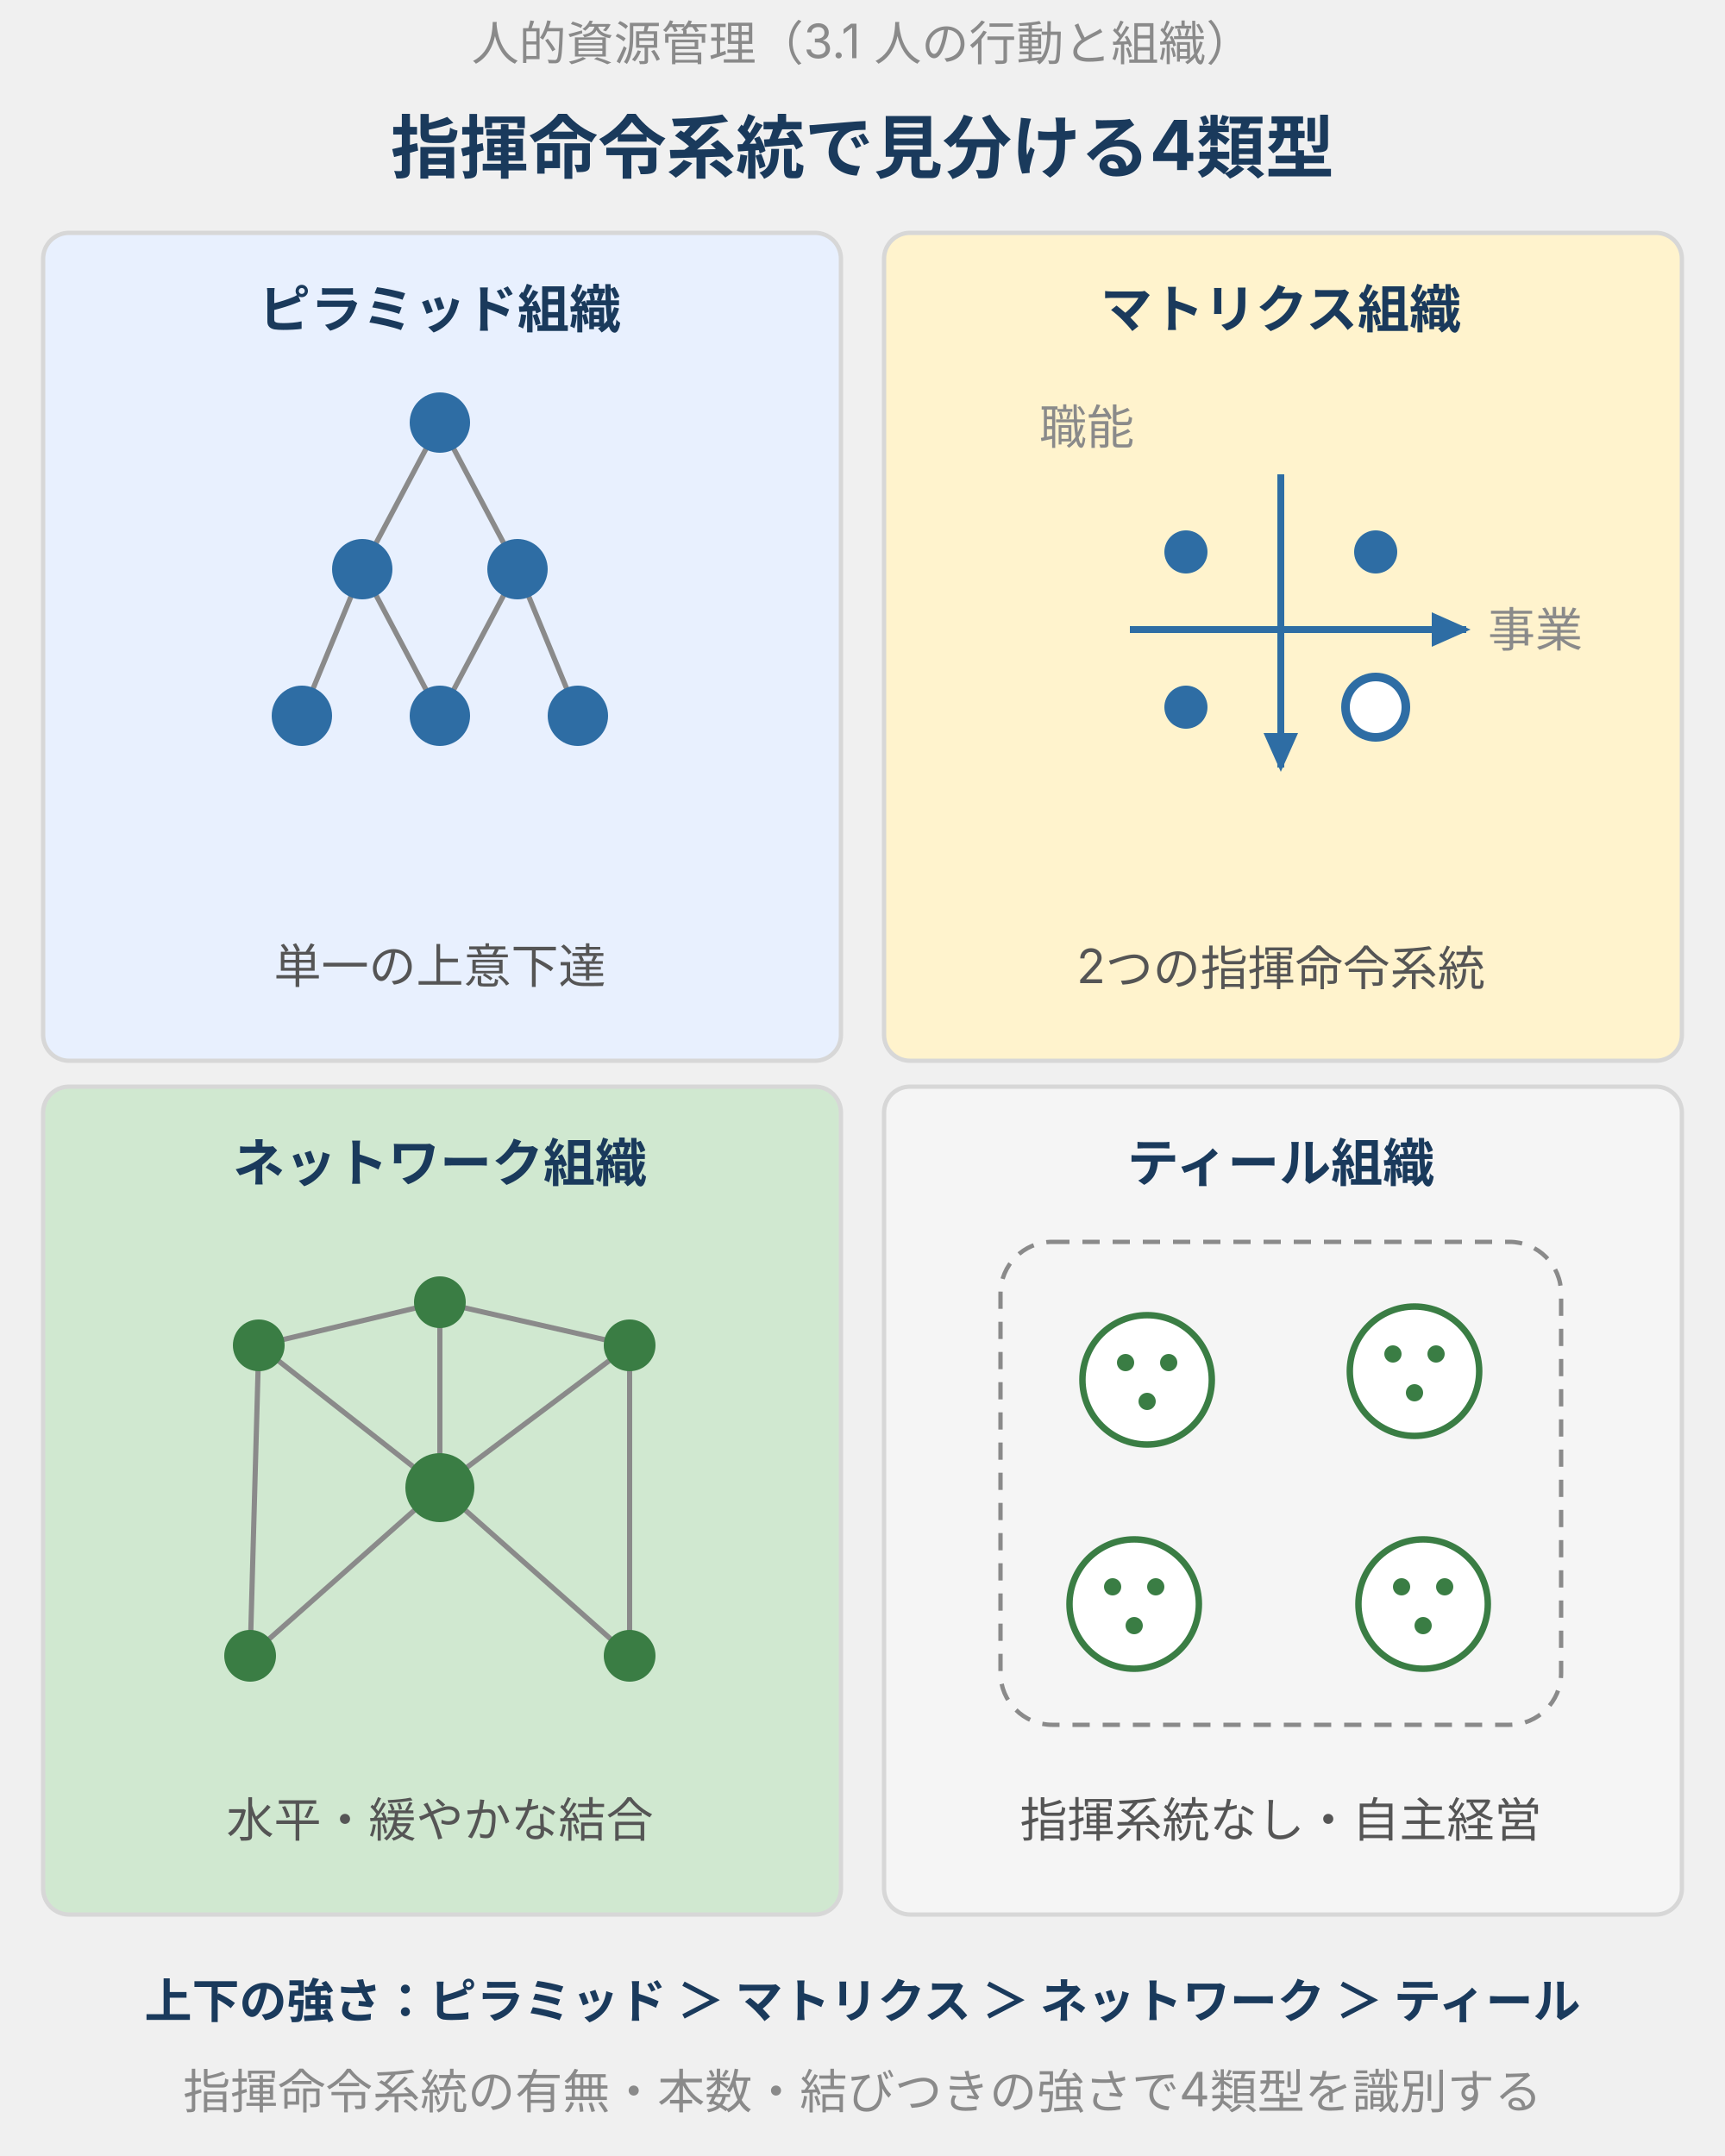
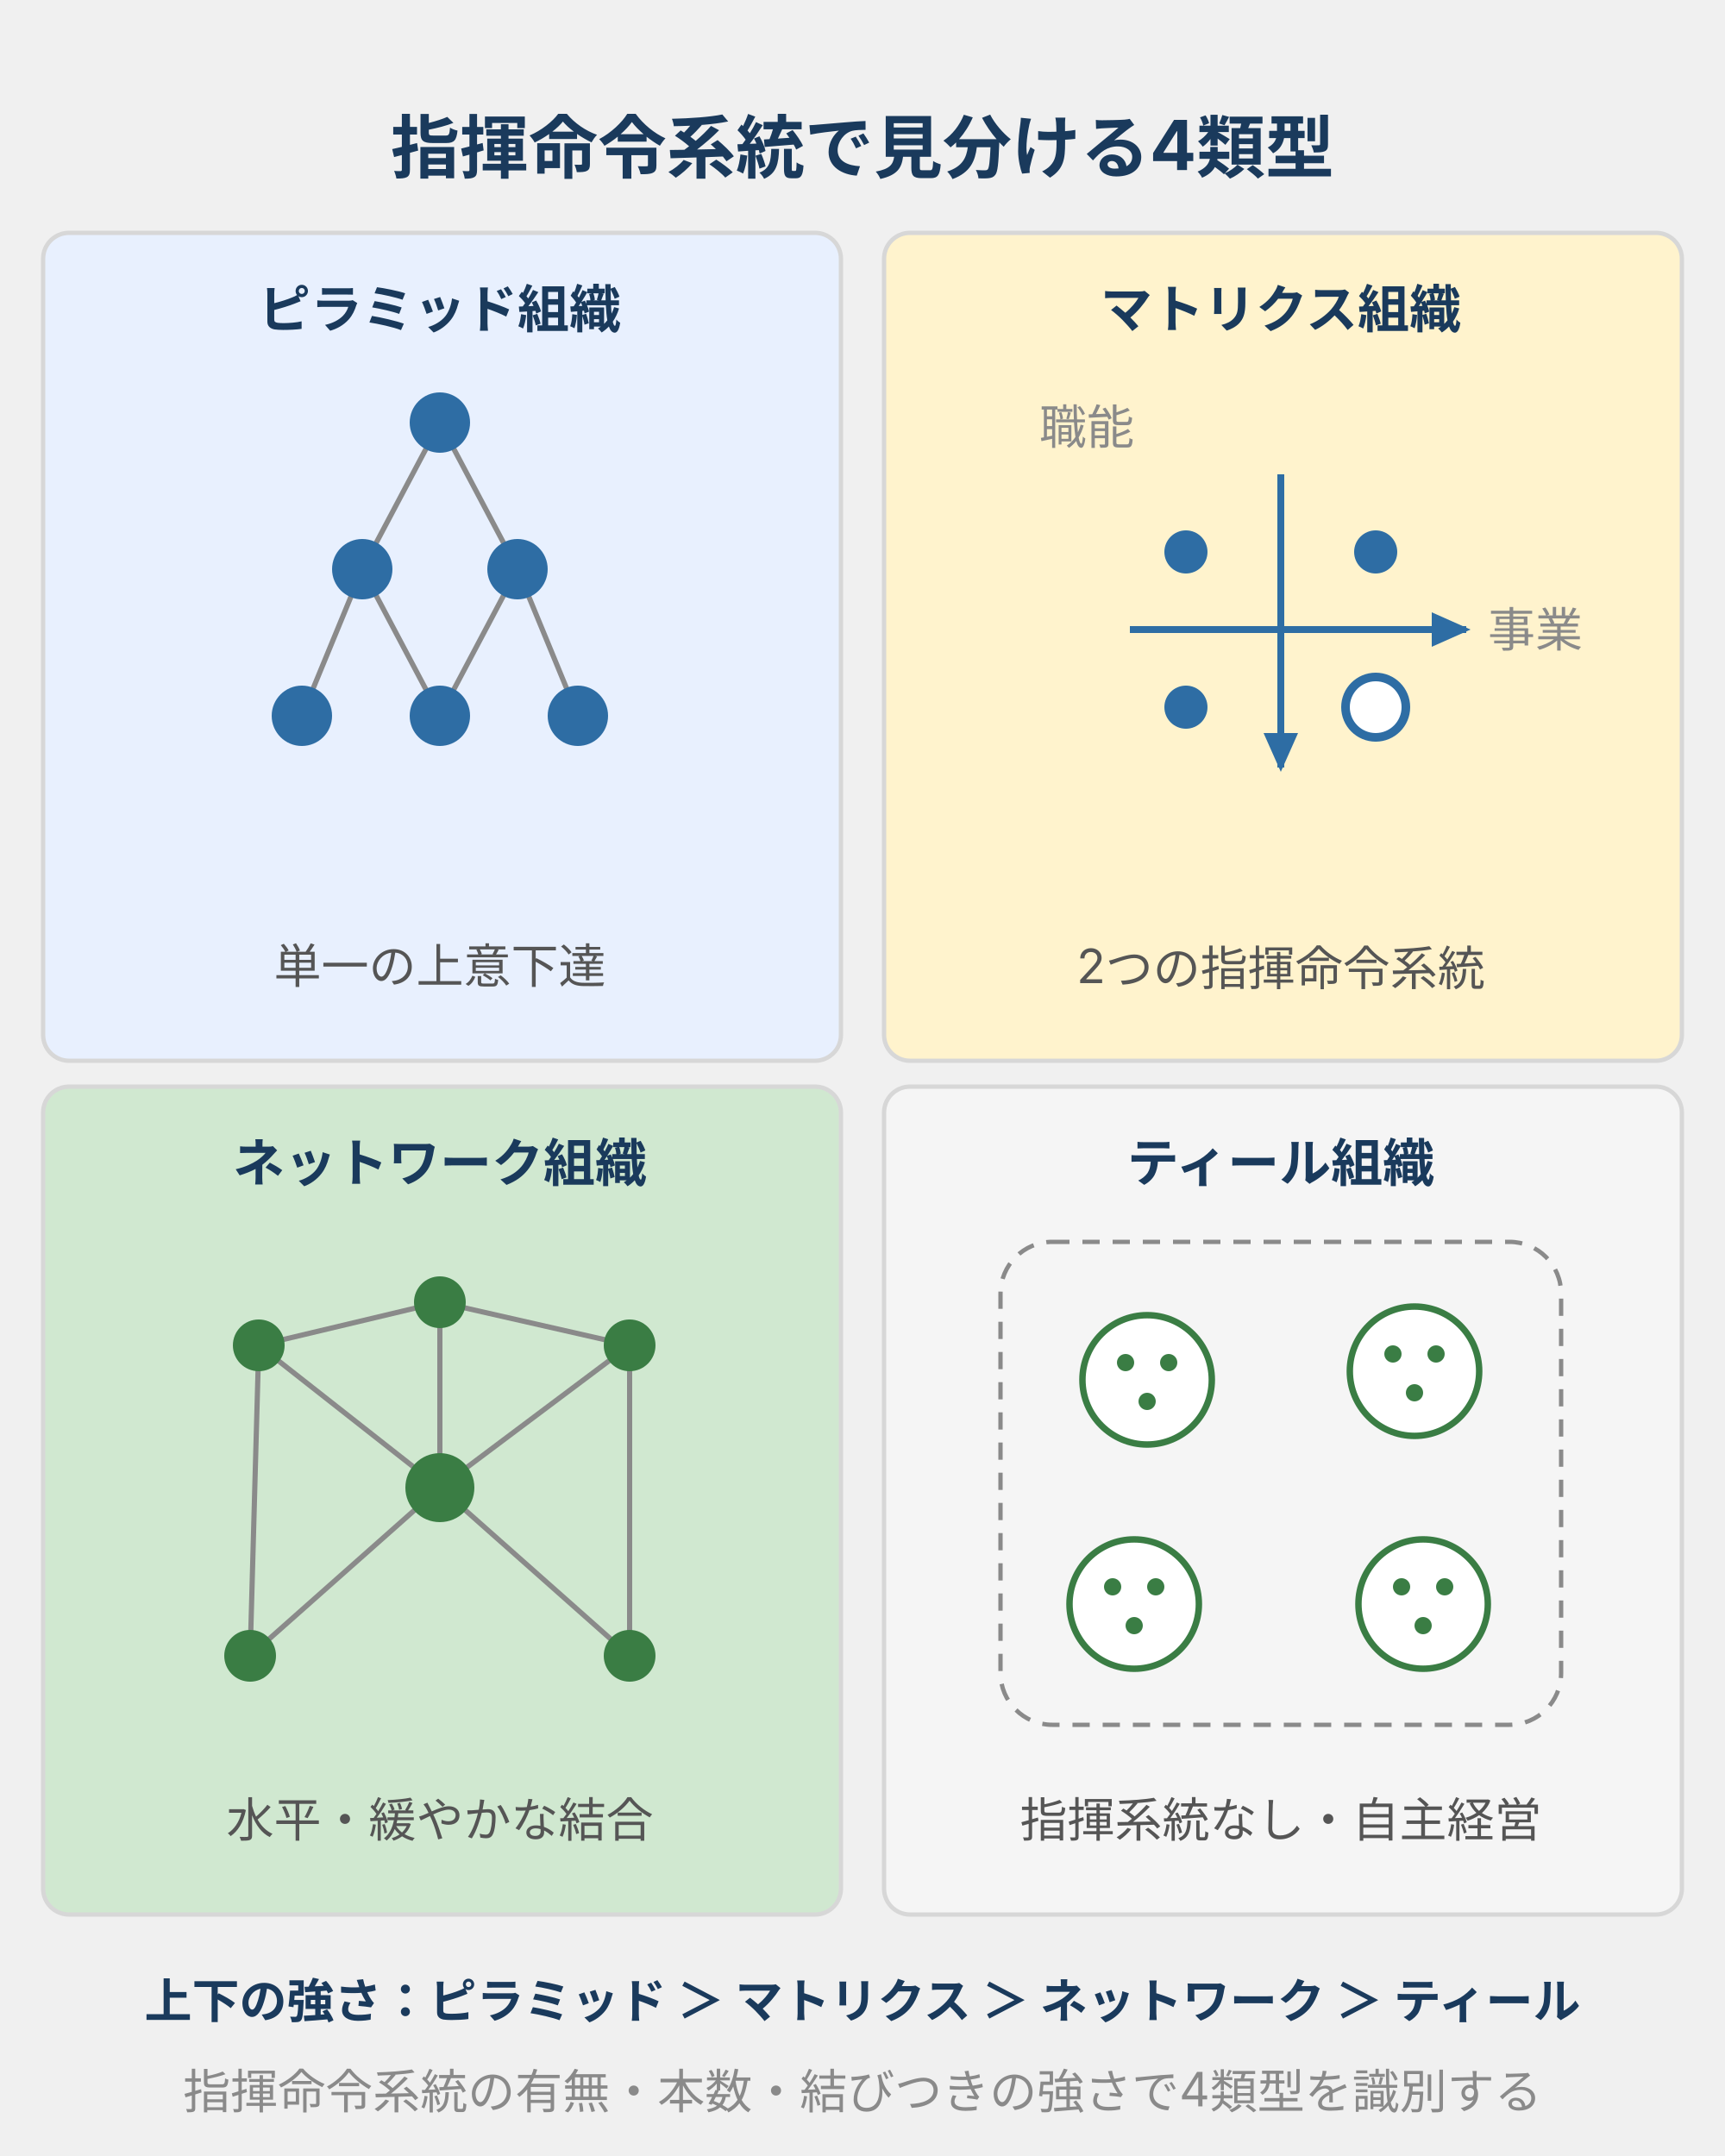
<svg xmlns="http://www.w3.org/2000/svg" width="400" height="500" viewBox="0 0 400 500" style="max-width:400px;width:100%" role="img" aria-label="4つの組織形態の比較。ピラミッド組織は単一の上意下達の階層構造、マトリクス組織は職能軸と事業軸の2つの指揮命令系統、ネットワーク組織は水平で緩やかに結びついた構造、ティール組織は指揮命令系統がなく自主経営する自律チームの集合。指揮命令系統の強さはピラミッド・マトリクス・ネットワーク・ティールの順に弱まる。">
  <defs>
    <style>
      text { font-family: Inter, "Noto Sans JP", "Hiragino Kaku Gothic ProN", sans-serif; }
      .t-sub  { font-size: 11px; fill: #8a8a8a; }
      .t-head { font-size: 16px; font-weight: bold; fill: #1a3a5c; }
      .t-cell { font-size: 12px; font-weight: bold; fill: #1a3a5c; }
      .t-feat { font-size: 11px; fill: #555; }
      .t-axis { font-size: 11px; fill: #8a8a8a; }
      .node-b { fill: #2e6da4; }
      .node-g { fill: #3a7d44; }
    </style>
    <marker id="org-arrow" markerUnits="userSpaceOnUse" markerWidth="9" markerHeight="8" refX="8" refY="4" orient="auto">
      <polygon points="0,0 9,4 0,8" fill="#2e6da4" />
    </marker>
  </defs>
-   <text class="t-sub" x="200" y="14" text-anchor="middle">人的資源管理（3.1 人の行動と組織）</text>
  <text class="t-head" x="200" y="40" text-anchor="middle">指揮命令系統で見分ける4類型</text>
  <rect x="10" y="54" width="185" height="192" rx="6" fill="#e8f0fe" stroke="#d7d7d7" stroke-width="1" />
  <rect x="205" y="54" width="185" height="192" rx="6" fill="#fff3cd" stroke="#d7d7d7" stroke-width="1" />
  <rect x="10" y="252" width="185" height="192" rx="6" fill="#d0e8d0" stroke="#d7d7d7" stroke-width="1" />
  <rect x="205" y="252" width="185" height="192" rx="6" fill="#f5f5f5" stroke="#d7d7d7" stroke-width="1" />
  <text class="t-cell" x="102" y="76" text-anchor="middle">ピラミッド組織</text>
  <line x1="102" y1="98" x2="84" y2="132" stroke="#8a8a8a" stroke-width="1.2" />
  <line x1="102" y1="98" x2="120" y2="132" stroke="#8a8a8a" stroke-width="1.2" />
  <line x1="84" y1="132" x2="70" y2="166" stroke="#8a8a8a" stroke-width="1.2" />
  <line x1="84" y1="132" x2="102" y2="166" stroke="#8a8a8a" stroke-width="1.2" />
  <line x1="120" y1="132" x2="102" y2="166" stroke="#8a8a8a" stroke-width="1.2" />
  <line x1="120" y1="132" x2="134" y2="166" stroke="#8a8a8a" stroke-width="1.2" />
  <circle class="node-b" cx="102" cy="98" r="7" />
  <circle class="node-b" cx="84" cy="132" r="7" />
  <circle class="node-b" cx="120" cy="132" r="7" />
  <circle class="node-b" cx="70" cy="166" r="7" />
  <circle class="node-b" cx="102" cy="166" r="7" />
  <circle class="node-b" cx="134" cy="166" r="7" />
  <text class="t-feat" x="102" y="228" text-anchor="middle">単一の上意下達</text>
  <text class="t-cell" x="297" y="76" text-anchor="middle">マトリクス組織</text>
  <text class="t-axis" x="252" y="103" text-anchor="middle">職能</text>
  <text class="t-axis" x="356" y="150" text-anchor="middle">事業</text>
  <line x1="297" y1="110" x2="297" y2="178" stroke="#2e6da4" stroke-width="1.6" marker-end="url(#org-arrow)" />
  <line x1="262" y1="146" x2="340" y2="146" stroke="#2e6da4" stroke-width="1.6" marker-end="url(#org-arrow)" />
  <circle class="node-b" cx="275" cy="128" r="5" />
  <circle class="node-b" cx="319" cy="128" r="5" />
  <circle class="node-b" cx="275" cy="164" r="5" />
  <circle cx="319" cy="164" r="7" fill="#fff" stroke="#2e6da4" stroke-width="2" />
  <text class="t-feat" x="297" y="228" text-anchor="middle">2つの指揮命令系統</text>
  <text class="t-cell" x="102" y="274" text-anchor="middle">ネットワーク組織</text>
  <line x1="102" y1="345" x2="60" y2="312" stroke="#8a8a8a" stroke-width="1.2" />
  <line x1="102" y1="345" x2="146" y2="312" stroke="#8a8a8a" stroke-width="1.2" />
  <line x1="102" y1="345" x2="58" y2="384" stroke="#8a8a8a" stroke-width="1.2" />
  <line x1="102" y1="345" x2="146" y2="384" stroke="#8a8a8a" stroke-width="1.2" />
  <line x1="102" y1="345" x2="102" y2="302" stroke="#8a8a8a" stroke-width="1.2" />
  <line x1="60" y1="312" x2="102" y2="302" stroke="#8a8a8a" stroke-width="1.2" />
  <line x1="146" y1="312" x2="102" y2="302" stroke="#8a8a8a" stroke-width="1.2" />
  <line x1="58" y1="384" x2="60" y2="312" stroke="#8a8a8a" stroke-width="1.2" />
  <line x1="146" y1="384" x2="146" y2="312" stroke="#8a8a8a" stroke-width="1.2" />
  <circle class="node-g" cx="102" cy="345" r="8" />
  <circle class="node-g" cx="102" cy="302" r="6" />
  <circle class="node-g" cx="60" cy="312" r="6" />
  <circle class="node-g" cx="146" cy="312" r="6" />
  <circle class="node-g" cx="58" cy="384" r="6" />
  <circle class="node-g" cx="146" cy="384" r="6" />
  <text class="t-feat" x="102" y="426" text-anchor="middle">水平・緩やかな結合</text>
  <text class="t-cell" x="297" y="274" text-anchor="middle">ティール組織</text>
  <rect x="232" y="288" width="130" height="112" rx="12" fill="none" stroke="#8a8a8a" stroke-width="1" stroke-dasharray="4 3" />
  <circle cx="266" cy="320" r="15" fill="#fff" stroke="#3a7d44" stroke-width="1.5" />
  <circle cx="261" cy="316" r="2" fill="#3a7d44" />
  <circle cx="271" cy="316" r="2" fill="#3a7d44" />
  <circle cx="266" cy="325" r="2" fill="#3a7d44" />
  <circle cx="328" cy="318" r="15" fill="#fff" stroke="#3a7d44" stroke-width="1.5" />
  <circle cx="323" cy="314" r="2" fill="#3a7d44" />
  <circle cx="333" cy="314" r="2" fill="#3a7d44" />
  <circle cx="328" cy="323" r="2" fill="#3a7d44" />
  <circle cx="263" cy="372" r="15" fill="#fff" stroke="#3a7d44" stroke-width="1.5" />
  <circle cx="258" cy="368" r="2" fill="#3a7d44" />
  <circle cx="268" cy="368" r="2" fill="#3a7d44" />
  <circle cx="263" cy="377" r="2" fill="#3a7d44" />
  <circle cx="330" cy="372" r="15" fill="#fff" stroke="#3a7d44" stroke-width="1.5" />
  <circle cx="325" cy="368" r="2" fill="#3a7d44" />
  <circle cx="335" cy="368" r="2" fill="#3a7d44" />
  <circle cx="330" cy="377" r="2" fill="#3a7d44" />
  <text class="t-feat" x="297" y="426" text-anchor="middle">指揮系統なし・自主経営</text>
  <text x="200" y="468" text-anchor="middle" font-size="11" font-weight="bold" fill="#1a3a5c">上下の強さ：ピラミッド ＞ マトリクス ＞ ネットワーク ＞ ティール</text>
  <text class="t-sub" x="200" y="489" text-anchor="middle">指揮命令系統の有無・本数・結びつきの強さで4類型を識別する</text>
</svg>
